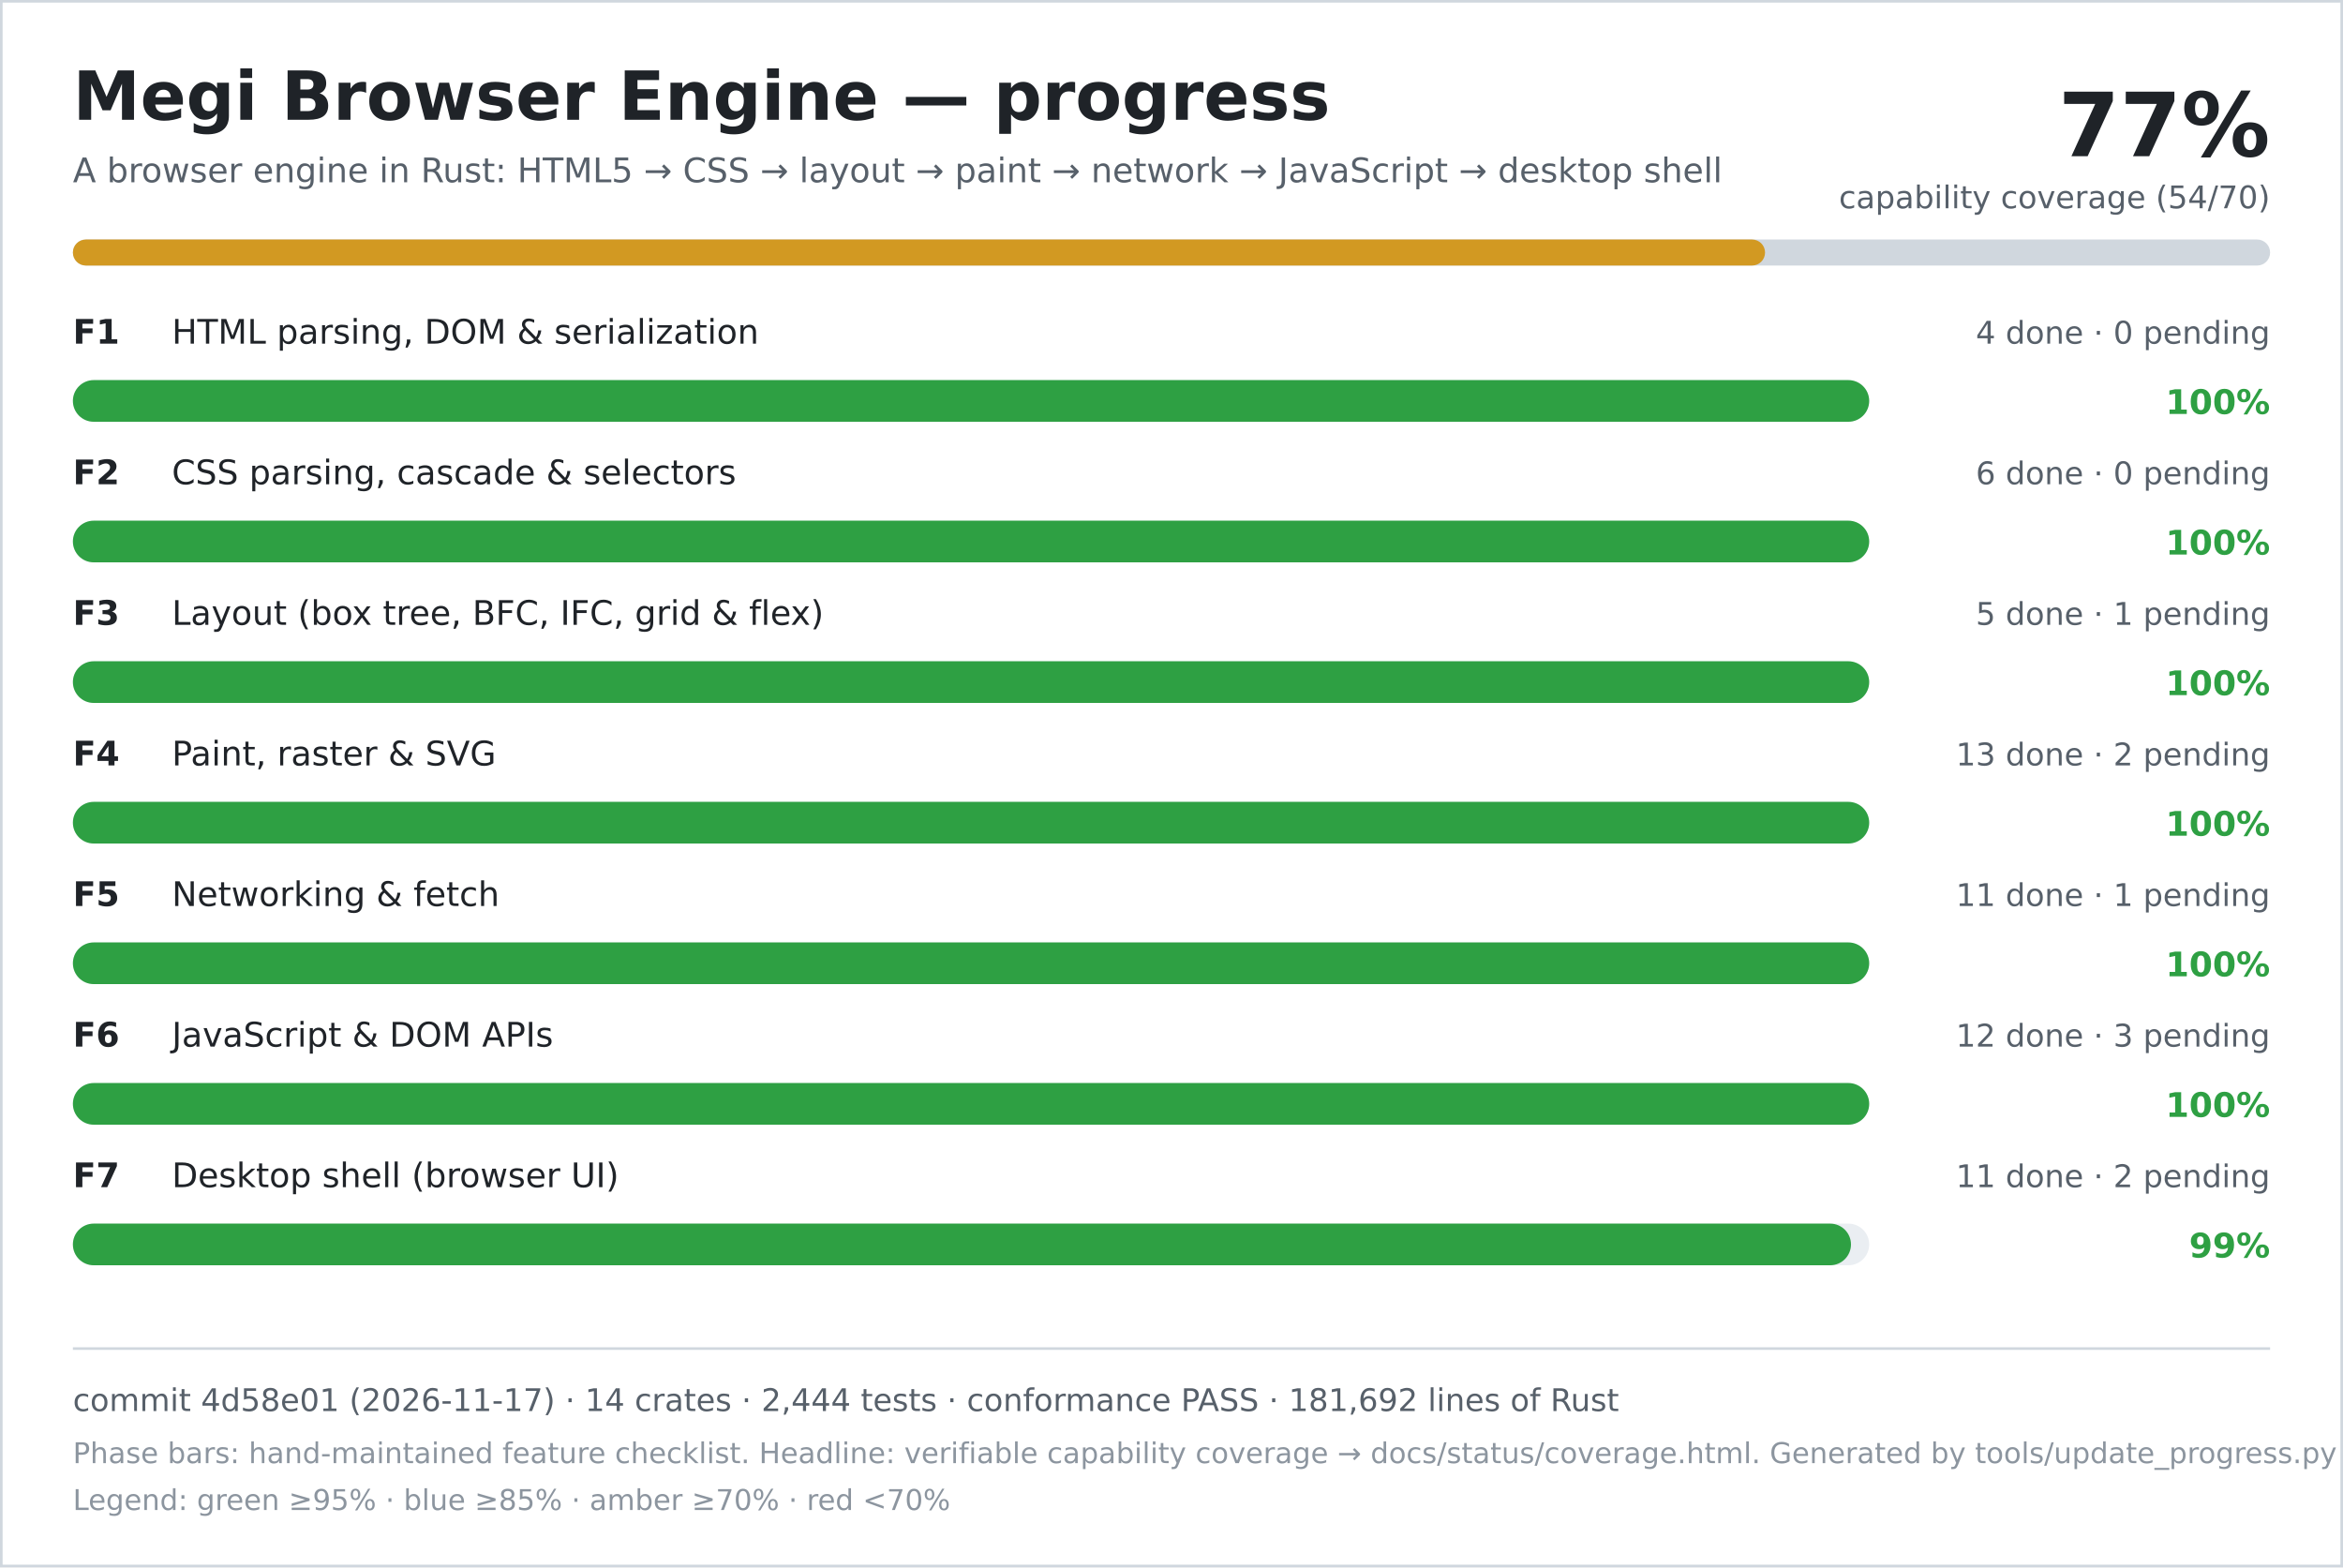
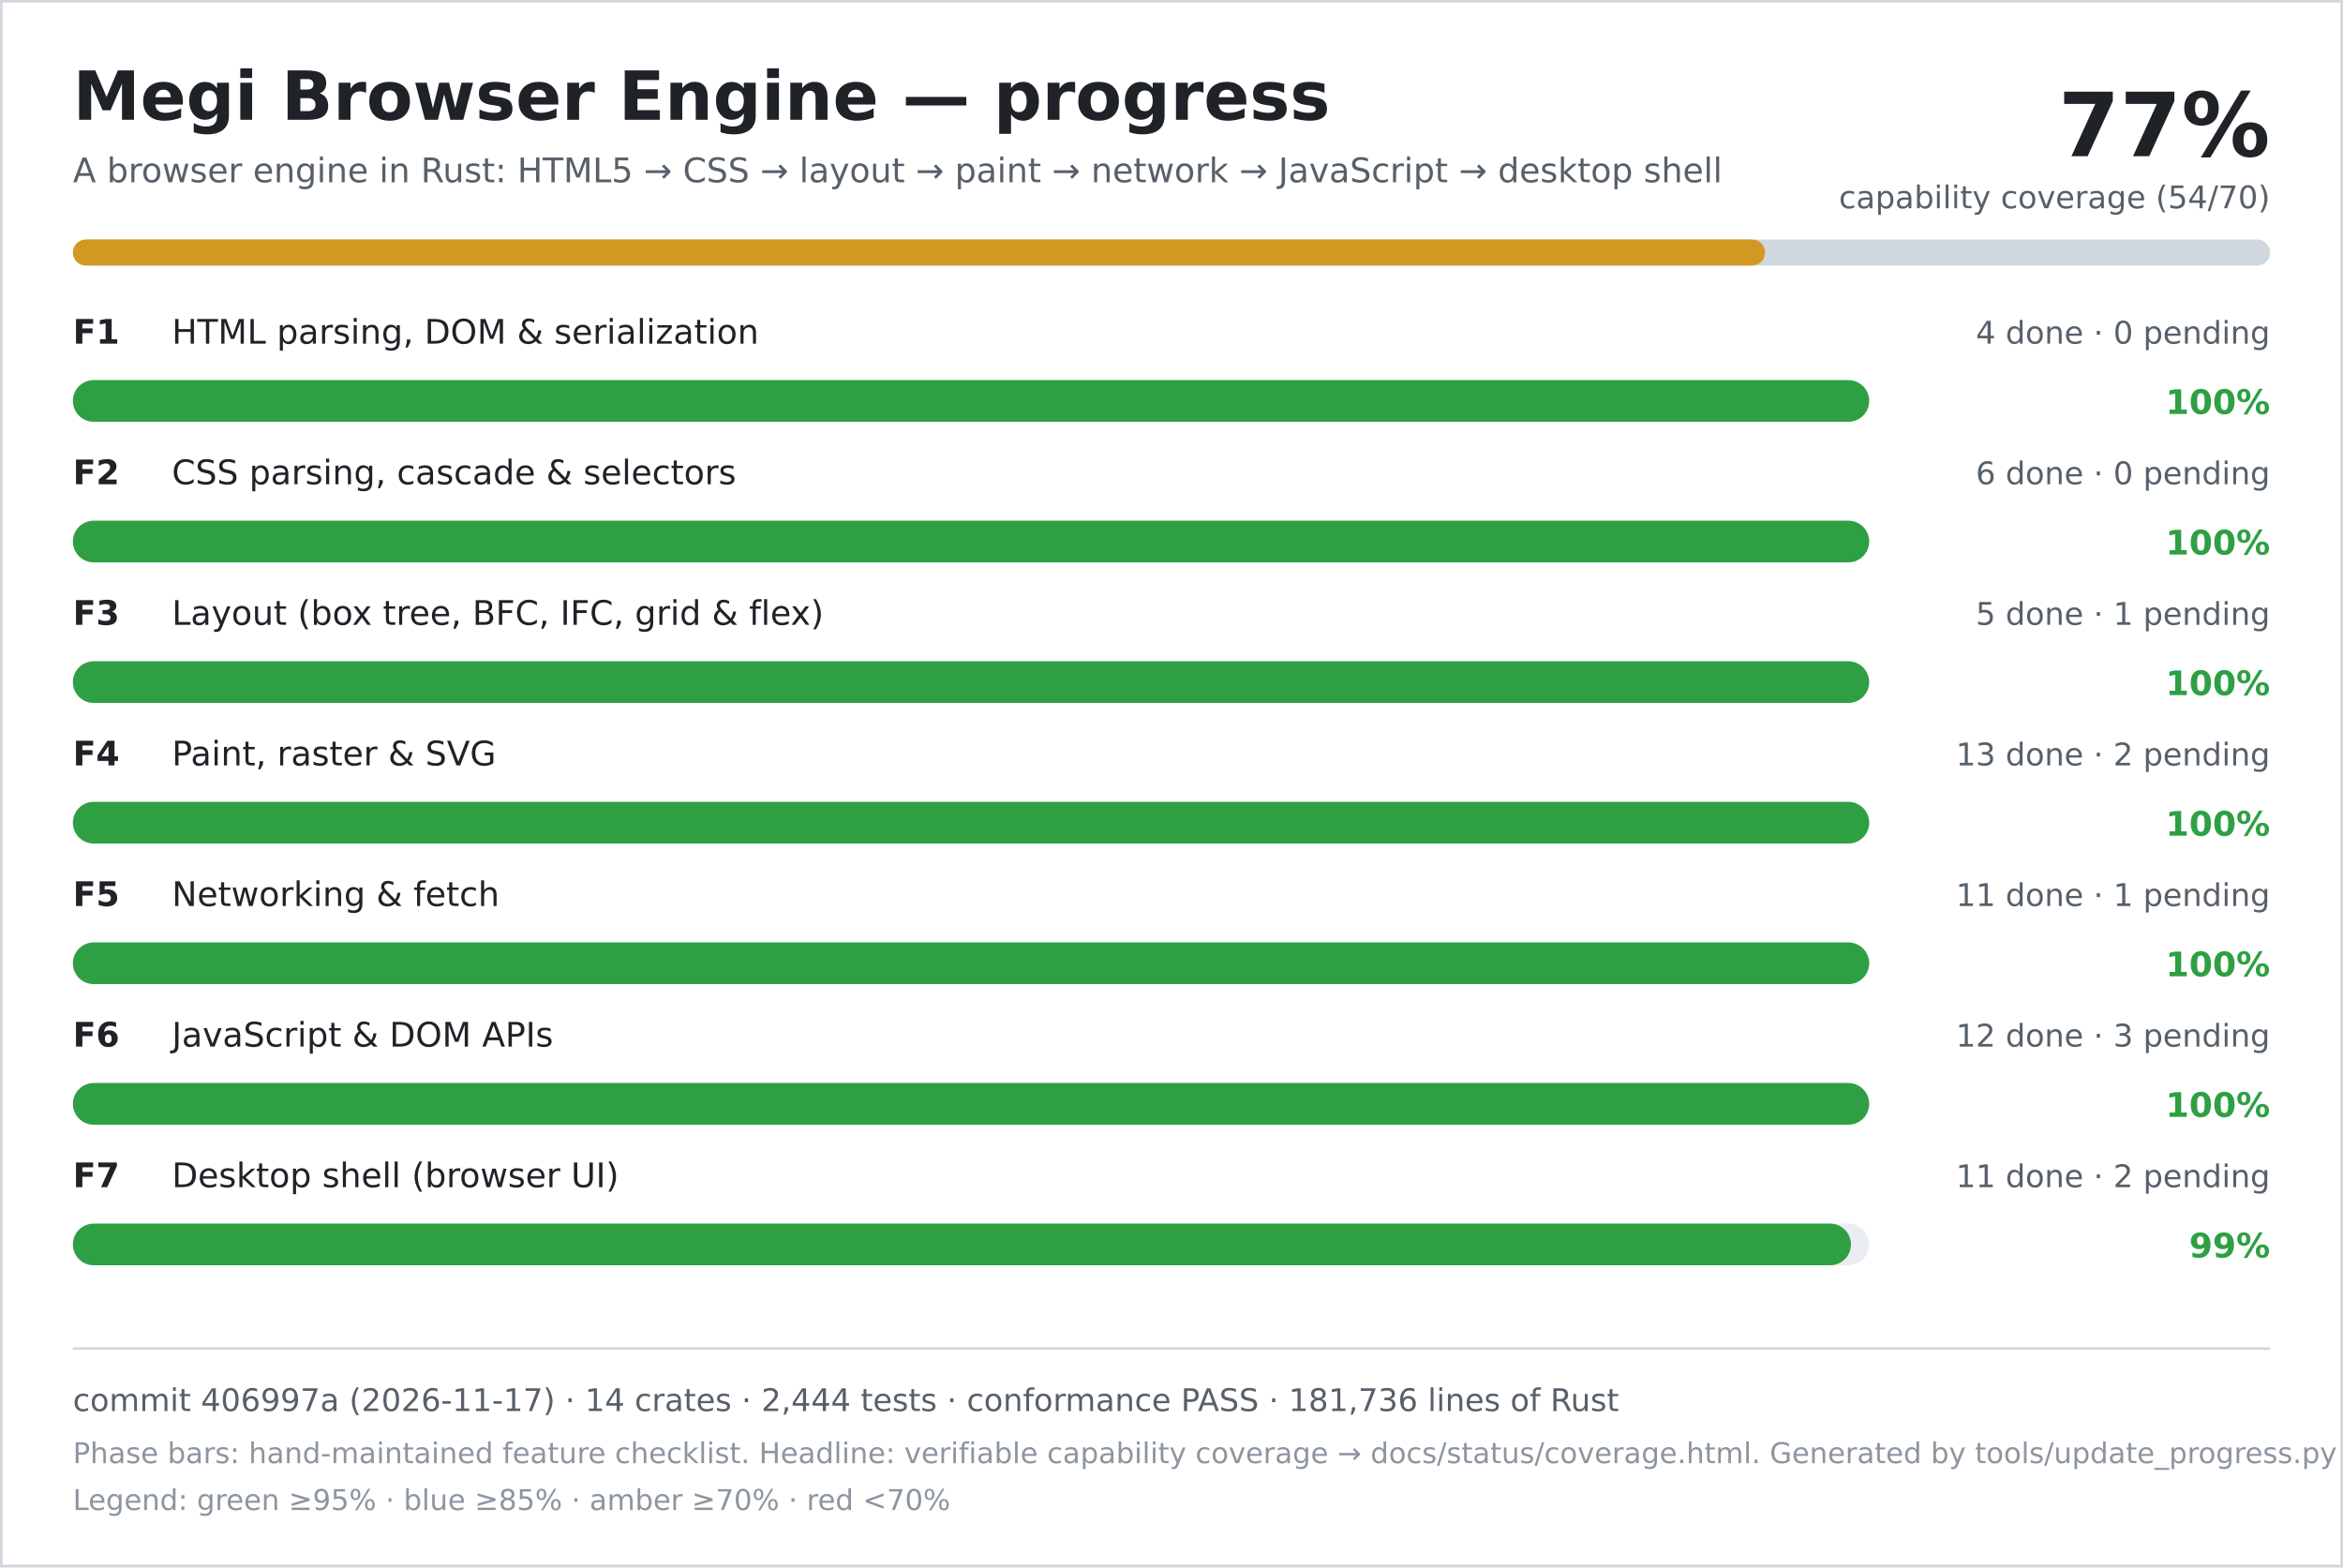
<svg xmlns="http://www.w3.org/2000/svg" width="900" height="602" viewBox="0 0 900 602" role="img" aria-labelledby="title desc">
  <rect width="900" height="602" fill="#ffffff" />
  <rect x="0.5" y="0.5" width="899" height="601" fill="none" stroke="#d0d7de" />
  <text x="28" y="46" font-family="DejaVu Sans, Verdana, sans-serif" font-size="26" font-weight="700" fill="#1f2328">Megi Browser Engine — progress</text>
  <text x="28" y="70" font-family="DejaVu Sans, Verdana, sans-serif" font-size="13" fill="#57606a">A browser engine in Rust: HTML5 → CSS → layout → paint → network → JavaScript → desktop shell</text>
  <text x="872" y="60" text-anchor="end" font-family="DejaVu Sans, Verdana, sans-serif" font-size="34" font-weight="700" fill="#1f2328">77%</text>
  <text x="872" y="80" text-anchor="end" font-family="DejaVu Sans, Verdana, sans-serif" font-size="12" fill="#57606a">capability coverage (54/70)</text>
  <rect x="28" y="92" width="844" height="10" rx="5" fill="#d0d7de" />
  <rect x="28" y="92" width="650" height="10" rx="5" fill="#d29922" />
  <text x="28" y="132" font-family="DejaVu Sans, Verdana, sans-serif" font-size="13" font-weight="700" fill="#1f2328">F1</text>
  <text x="66" y="132" font-family="DejaVu Sans, Verdana, sans-serif" font-size="13" fill="#1f2328">HTML parsing, DOM &amp; serialization</text>
  <text x="872" y="132" text-anchor="end" font-family="DejaVu Sans, Verdana, sans-serif" font-size="12" fill="#57606a">4 done · 0 pending</text>
  <rect x="28" y="146" width="690" height="16" rx="8" fill="#eaeef2" />
  <rect x="28" y="146" width="690" height="16" rx="8" fill="#2ea043" />
  <text x="872" y="159" text-anchor="end" font-family="DejaVu Sans, Verdana, sans-serif" font-size="13" font-weight="700" fill="#2ea043">100%</text>
  <text x="28" y="186" font-family="DejaVu Sans, Verdana, sans-serif" font-size="13" font-weight="700" fill="#1f2328">F2</text>
  <text x="66" y="186" font-family="DejaVu Sans, Verdana, sans-serif" font-size="13" fill="#1f2328">CSS parsing, cascade &amp; selectors</text>
  <text x="872" y="186" text-anchor="end" font-family="DejaVu Sans, Verdana, sans-serif" font-size="12" fill="#57606a">6 done · 0 pending</text>
  <rect x="28" y="200" width="690" height="16" rx="8" fill="#eaeef2" />
  <rect x="28" y="200" width="690" height="16" rx="8" fill="#2ea043" />
  <text x="872" y="213" text-anchor="end" font-family="DejaVu Sans, Verdana, sans-serif" font-size="13" font-weight="700" fill="#2ea043">100%</text>
  <text x="28" y="240" font-family="DejaVu Sans, Verdana, sans-serif" font-size="13" font-weight="700" fill="#1f2328">F3</text>
  <text x="66" y="240" font-family="DejaVu Sans, Verdana, sans-serif" font-size="13" fill="#1f2328">Layout (box tree, BFC, IFC, grid &amp; flex)</text>
  <text x="872" y="240" text-anchor="end" font-family="DejaVu Sans, Verdana, sans-serif" font-size="12" fill="#57606a">5 done · 1 pending</text>
  <rect x="28" y="254" width="690" height="16" rx="8" fill="#eaeef2" />
  <rect x="28" y="254" width="690" height="16" rx="8" fill="#2ea043" />
  <text x="872" y="267" text-anchor="end" font-family="DejaVu Sans, Verdana, sans-serif" font-size="13" font-weight="700" fill="#2ea043">100%</text>
  <text x="28" y="294" font-family="DejaVu Sans, Verdana, sans-serif" font-size="13" font-weight="700" fill="#1f2328">F4</text>
  <text x="66" y="294" font-family="DejaVu Sans, Verdana, sans-serif" font-size="13" fill="#1f2328">Paint, raster &amp; SVG</text>
  <text x="872" y="294" text-anchor="end" font-family="DejaVu Sans, Verdana, sans-serif" font-size="12" fill="#57606a">13 done · 2 pending</text>
  <rect x="28" y="308" width="690" height="16" rx="8" fill="#eaeef2" />
  <rect x="28" y="308" width="690" height="16" rx="8" fill="#2ea043" />
  <text x="872" y="321" text-anchor="end" font-family="DejaVu Sans, Verdana, sans-serif" font-size="13" font-weight="700" fill="#2ea043">100%</text>
  <text x="28" y="348" font-family="DejaVu Sans, Verdana, sans-serif" font-size="13" font-weight="700" fill="#1f2328">F5</text>
  <text x="66" y="348" font-family="DejaVu Sans, Verdana, sans-serif" font-size="13" fill="#1f2328">Networking &amp; fetch</text>
  <text x="872" y="348" text-anchor="end" font-family="DejaVu Sans, Verdana, sans-serif" font-size="12" fill="#57606a">11 done · 1 pending</text>
  <rect x="28" y="362" width="690" height="16" rx="8" fill="#eaeef2" />
  <rect x="28" y="362" width="690" height="16" rx="8" fill="#2ea043" />
  <text x="872" y="375" text-anchor="end" font-family="DejaVu Sans, Verdana, sans-serif" font-size="13" font-weight="700" fill="#2ea043">100%</text>
  <text x="28" y="402" font-family="DejaVu Sans, Verdana, sans-serif" font-size="13" font-weight="700" fill="#1f2328">F6</text>
  <text x="66" y="402" font-family="DejaVu Sans, Verdana, sans-serif" font-size="13" fill="#1f2328">JavaScript &amp; DOM APIs</text>
  <text x="872" y="402" text-anchor="end" font-family="DejaVu Sans, Verdana, sans-serif" font-size="12" fill="#57606a">12 done · 3 pending</text>
  <rect x="28" y="416" width="690" height="16" rx="8" fill="#eaeef2" />
  <rect x="28" y="416" width="690" height="16" rx="8" fill="#2ea043" />
  <text x="872" y="429" text-anchor="end" font-family="DejaVu Sans, Verdana, sans-serif" font-size="13" font-weight="700" fill="#2ea043">100%</text>
  <text x="28" y="456" font-family="DejaVu Sans, Verdana, sans-serif" font-size="13" font-weight="700" fill="#1f2328">F7</text>
  <text x="66" y="456" font-family="DejaVu Sans, Verdana, sans-serif" font-size="13" fill="#1f2328">Desktop shell (browser UI)</text>
  <text x="872" y="456" text-anchor="end" font-family="DejaVu Sans, Verdana, sans-serif" font-size="12" fill="#57606a">11 done · 2 pending</text>
  <rect x="28" y="470" width="690" height="16" rx="8" fill="#eaeef2" />
  <rect x="28" y="470" width="683" height="16" rx="8" fill="#2ea043" />
  <text x="872" y="483" text-anchor="end" font-family="DejaVu Sans, Verdana, sans-serif" font-size="13" font-weight="700" fill="#2ea043">99%</text>
  <line x1="28" y1="518" x2="872" y2="518" stroke="#d0d7de" />
-   <text x="28" y="542" font-family="DejaVu Sans, Verdana, sans-serif" font-size="12" fill="#57606a">commit 4d58e01 (2026-11-17) · 14 crates · 2,444 tests · conformance PASS · 181,692 lines of Rust</text>
+   <text x="28" y="542" font-family="DejaVu Sans, Verdana, sans-serif" font-size="12" fill="#57606a">commit 406997a (2026-11-17) · 14 crates · 2,444 tests · conformance PASS · 181,736 lines of Rust</text>
  <text x="28" y="562" font-family="DejaVu Sans, Verdana, sans-serif" font-size="11" fill="#8c959f">Phase bars: hand-maintained feature checklist. Headline: verifiable capability coverage → docs/status/coverage.html. Generated by tools/update_progress.py — do not edit.</text>
  <text x="28" y="580" font-family="DejaVu Sans, Verdana, sans-serif" font-size="11" fill="#8c959f">Legend: green ≥95% · blue ≥85% · amber ≥70% · red &lt;70%</text>
</svg>
